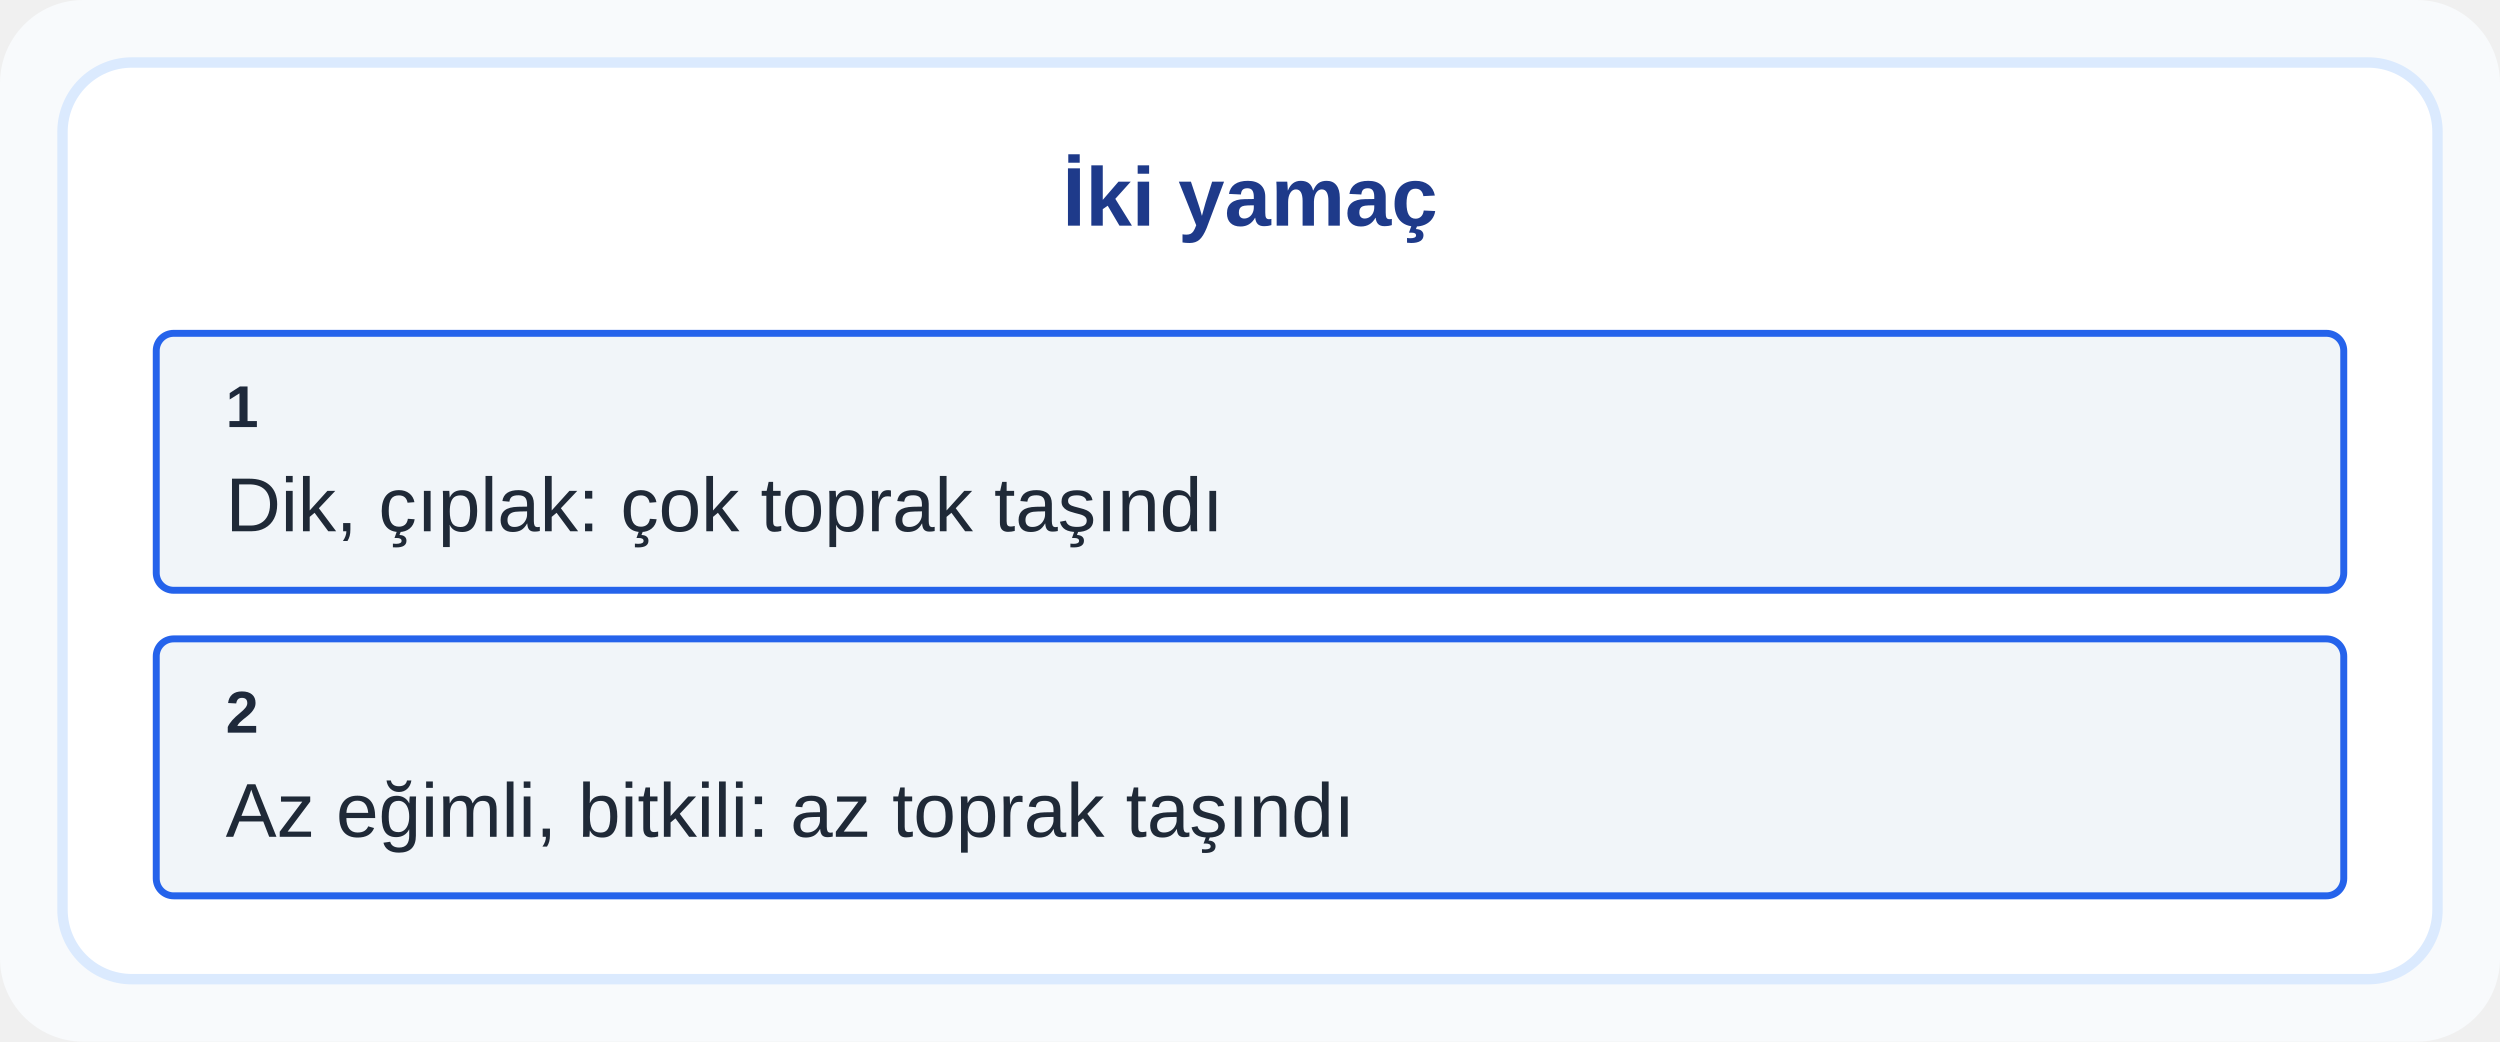
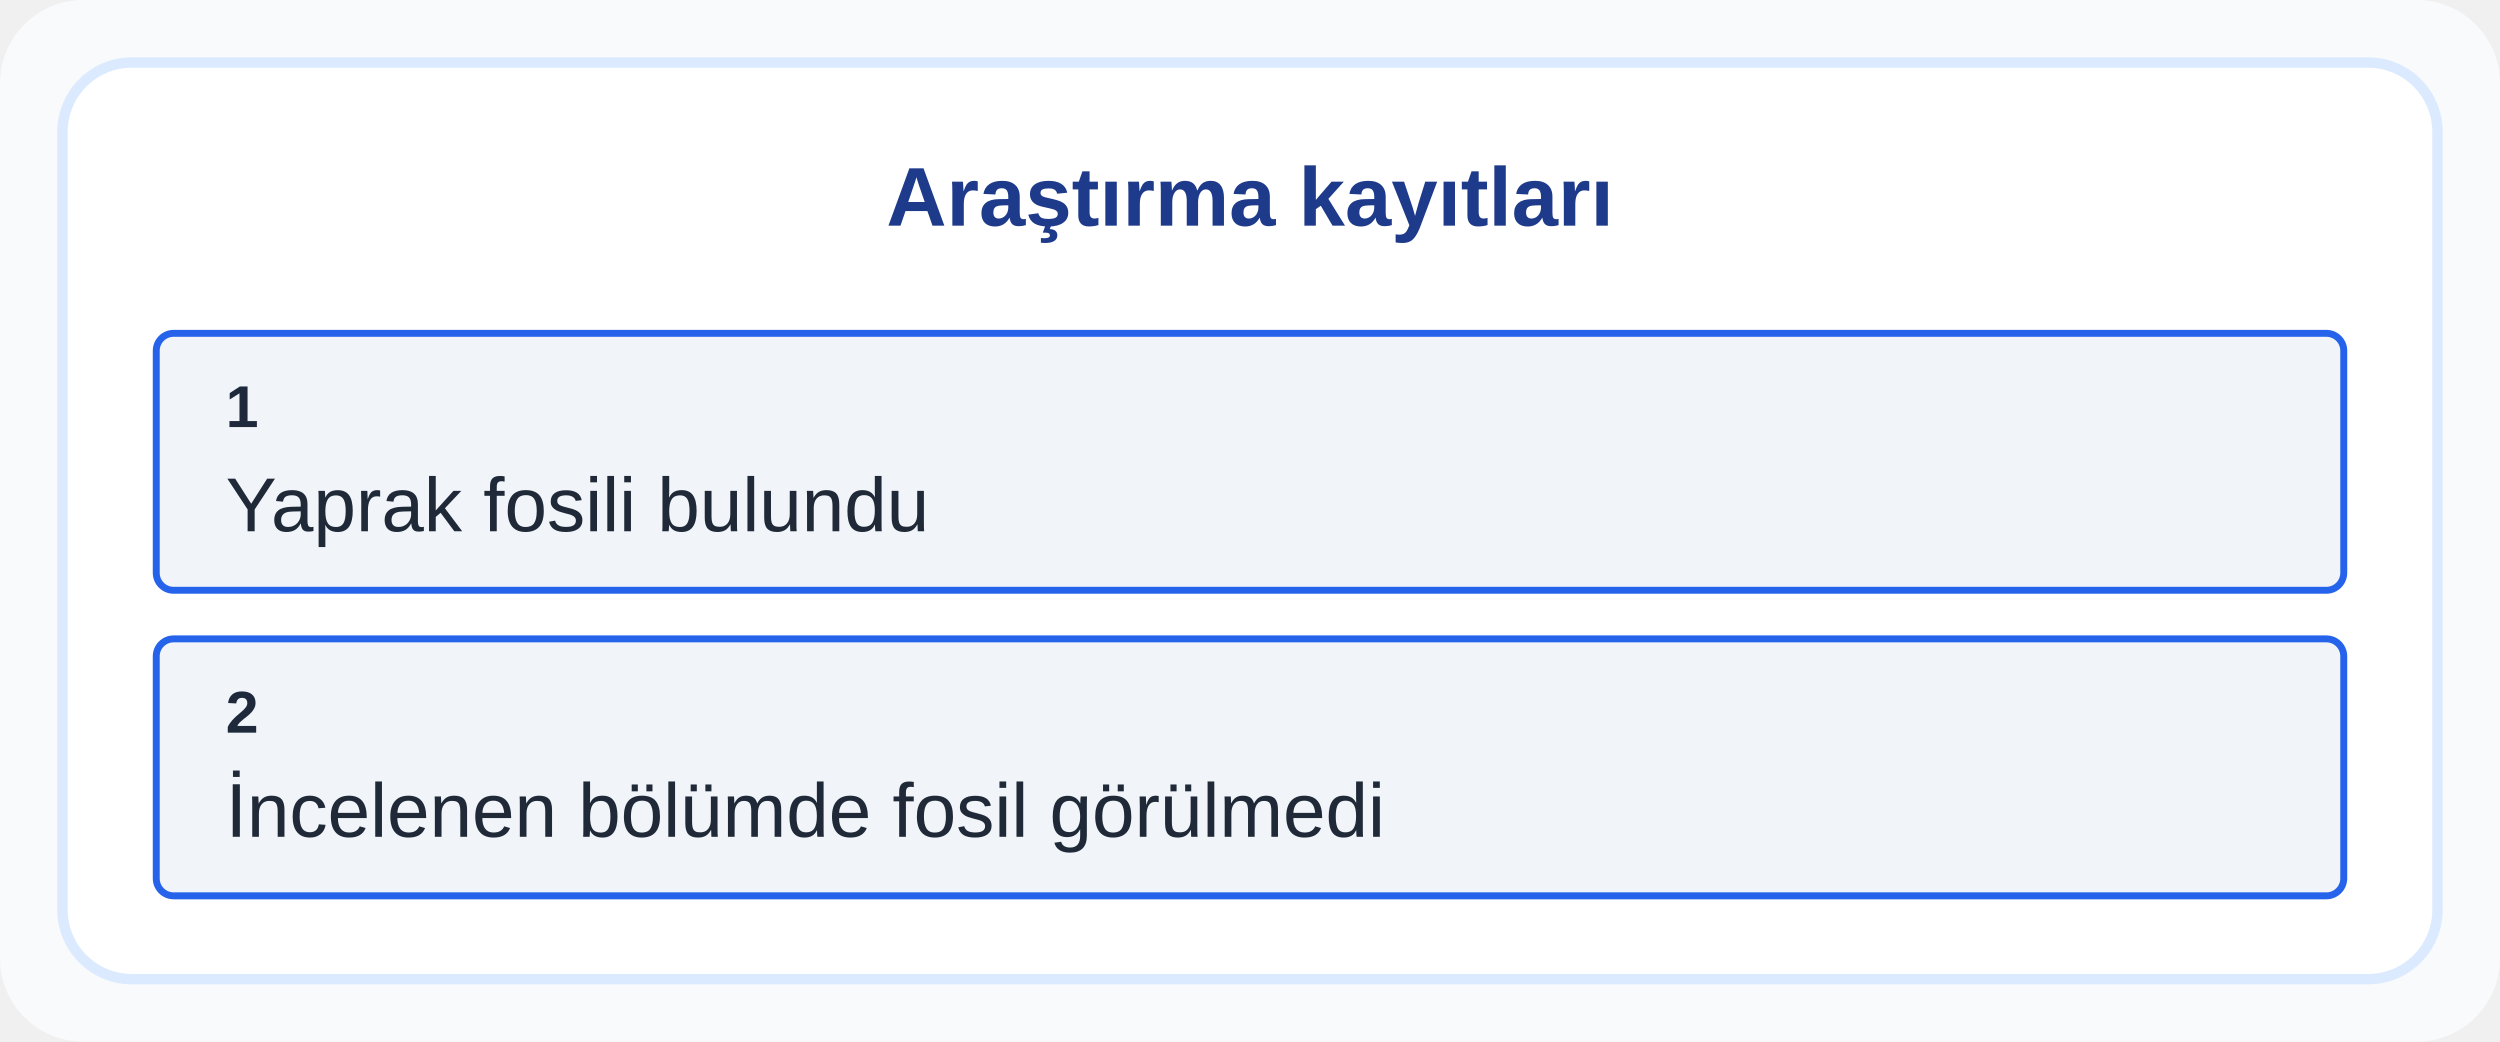
<svg xmlns="http://www.w3.org/2000/svg" viewBox="0 0 720 300" role="img" aria-labelledby="title desc">
  <style>.title{font:700 24px Arial,sans-serif;fill:#1E3A8A}.label{font:600 15px Arial,sans-serif;fill:#334155}.small{font:500 14px Arial,sans-serif;fill:#475569}.value{font:700 17px Arial,sans-serif;fill:#1E293B}.coin{font:700 18px Arial,sans-serif;fill:#92400E}.equation{font:700 36px Arial,sans-serif;fill:#1E3A8A}</style>
  <rect width="720" height="300" rx="24" fill="#F8FAFC" />
  <rect x="18" y="18" width="684" height="264" rx="20" fill="#fff" stroke="#DBEAFE" stroke-width="3" />
-   <text x="360" y="65" text-anchor="middle" class="title">İki yamaç</text>
+   <text x="360" y="65" text-anchor="middle" class="title">Araştırma kayıtları</text>
  <rect x="45" y="96" width="630" height="74" rx="5" fill="#f1f5f9" stroke="#2563eb" stroke-width="2" />
  <text x="65" y="123" class="value">1</text>
-   <text x="65" y="153" style="font:22px Arial;fill:#1f2937">Dik, çıplak: çok toprak taşındı</text>
+   <text x="65" y="153" style="font:22px Arial;fill:#1f2937">Yaprak fosili bulundu</text>
  <rect x="45" y="184" width="630" height="74" rx="5" fill="#f1f5f9" stroke="#2563eb" stroke-width="2" />
  <text x="65" y="211" class="value">2</text>
-   <text x="65" y="241" style="font:22px Arial;fill:#1f2937">Az eğimli, bitkili: az toprak taşındı</text>
+   <text x="65" y="241" style="font:22px Arial;fill:#1f2937">İncelenen bölümde fosil görülmedi</text>
</svg>
